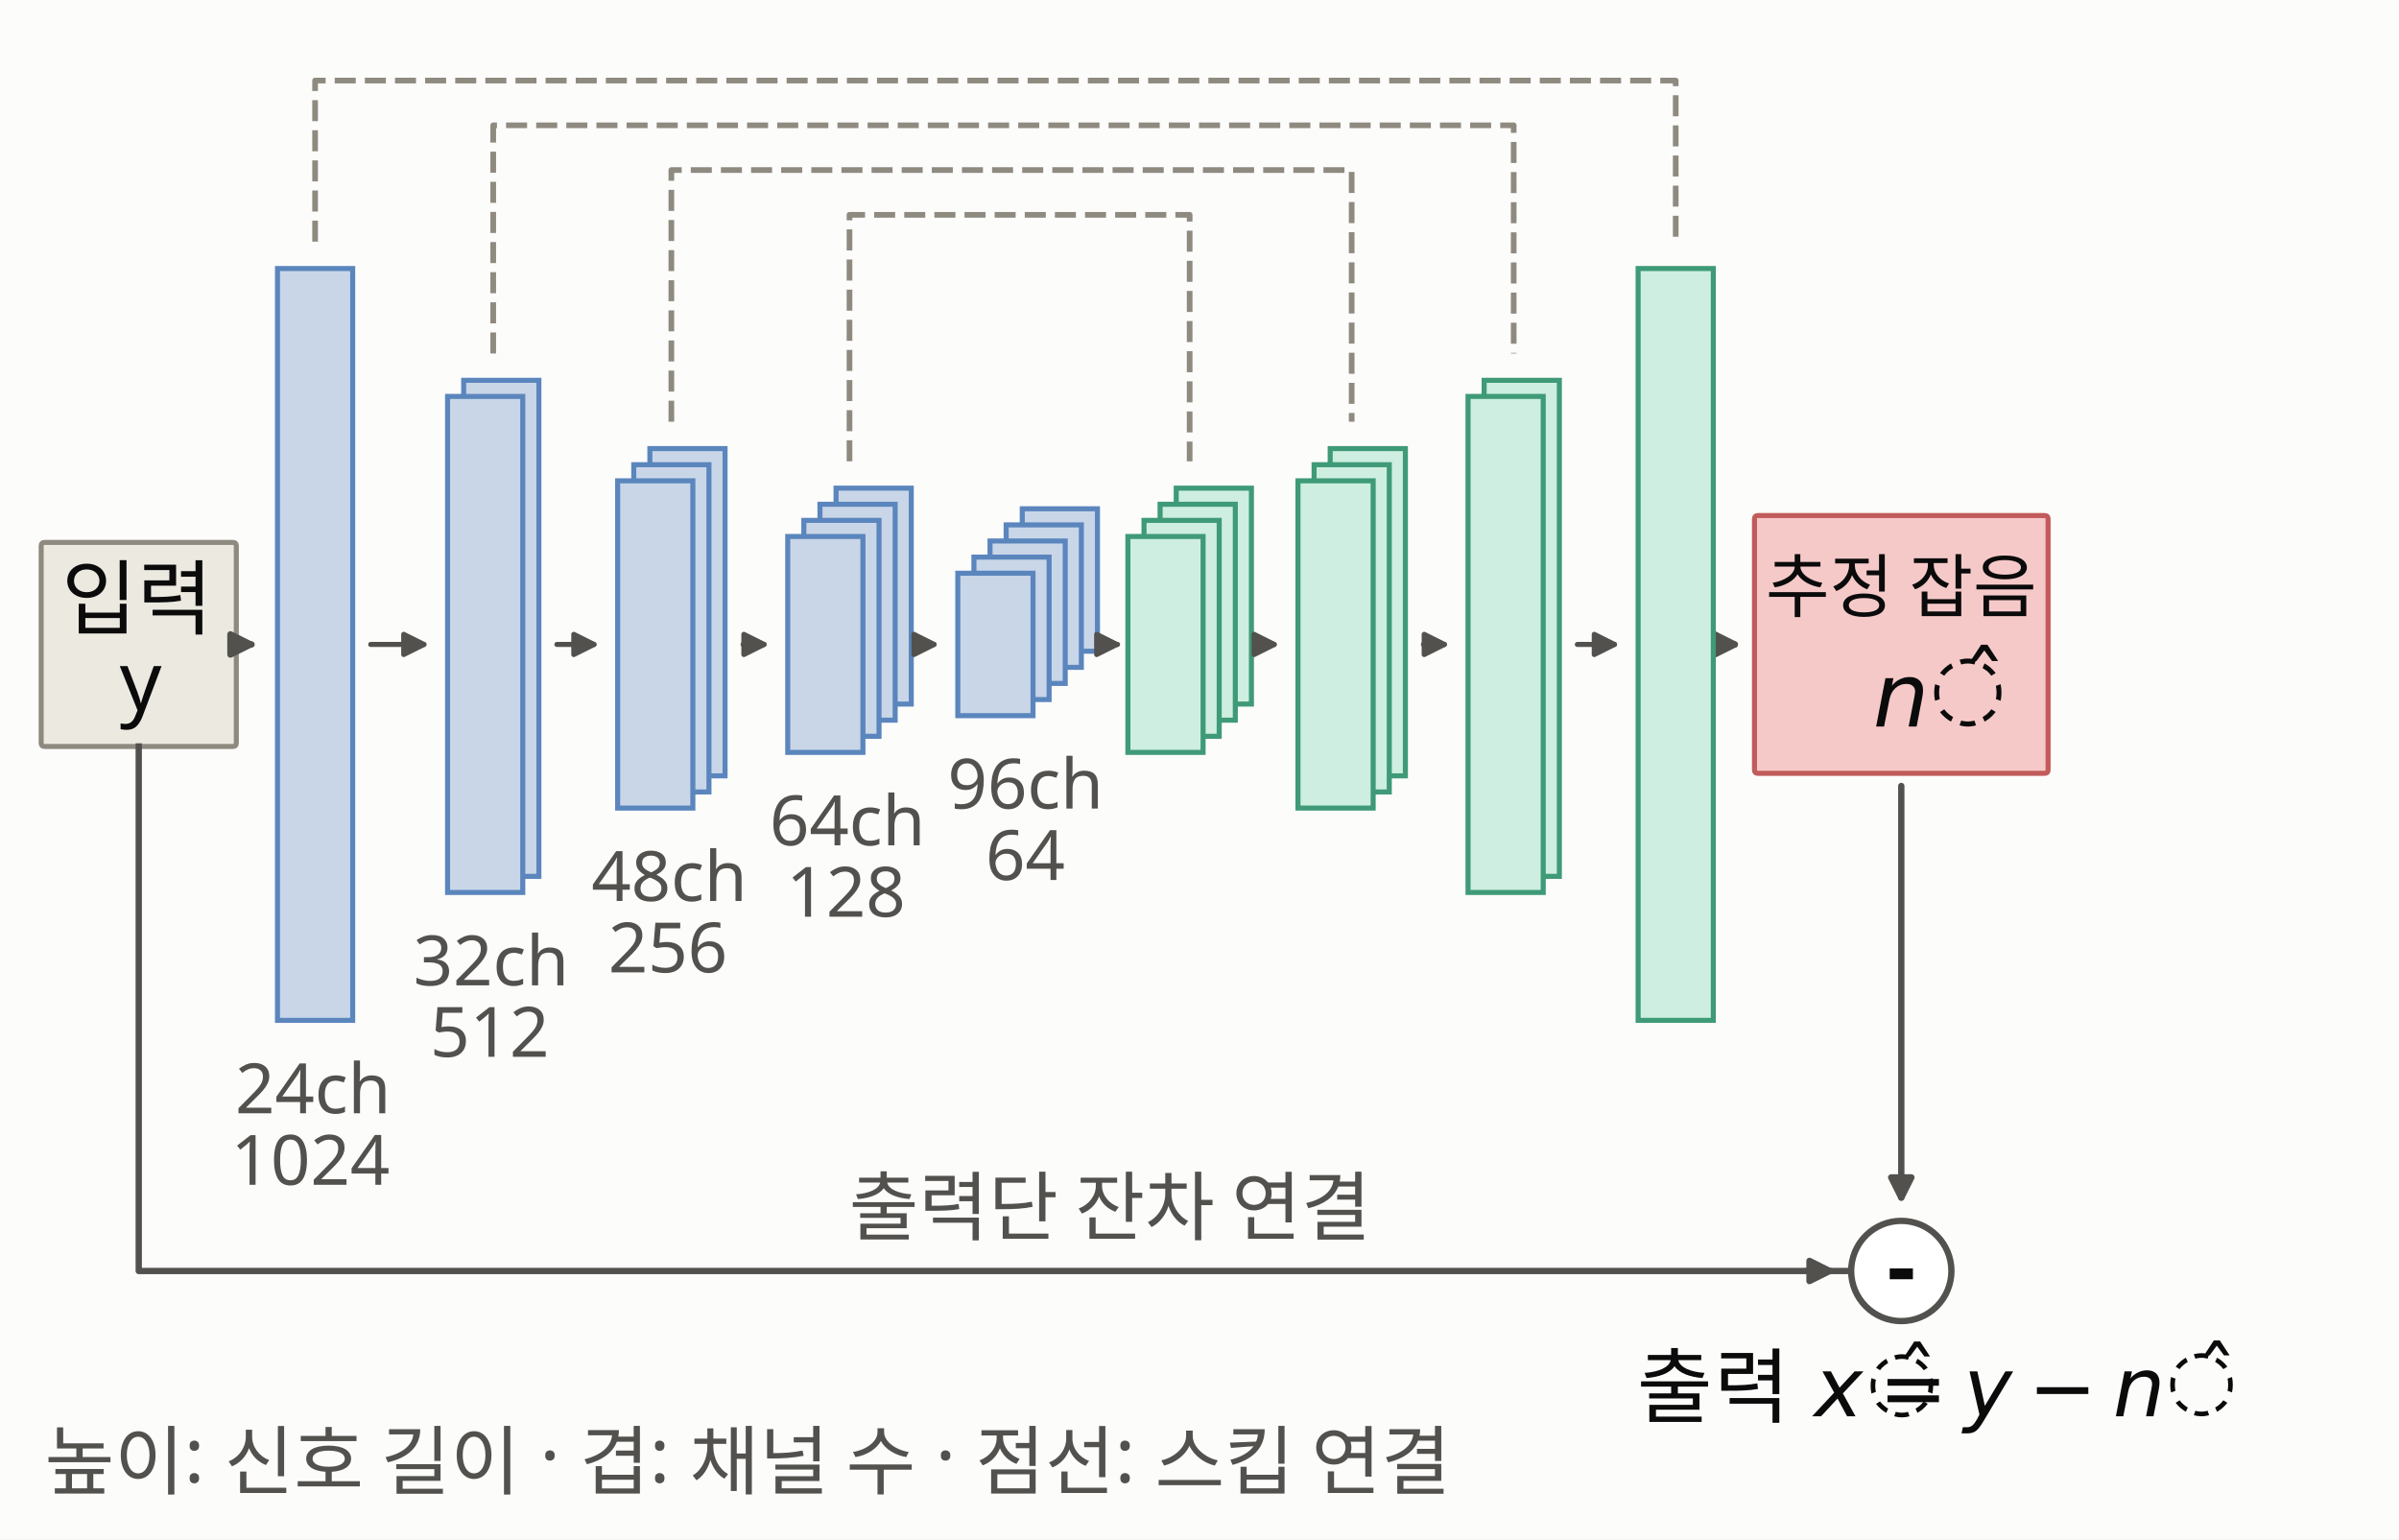
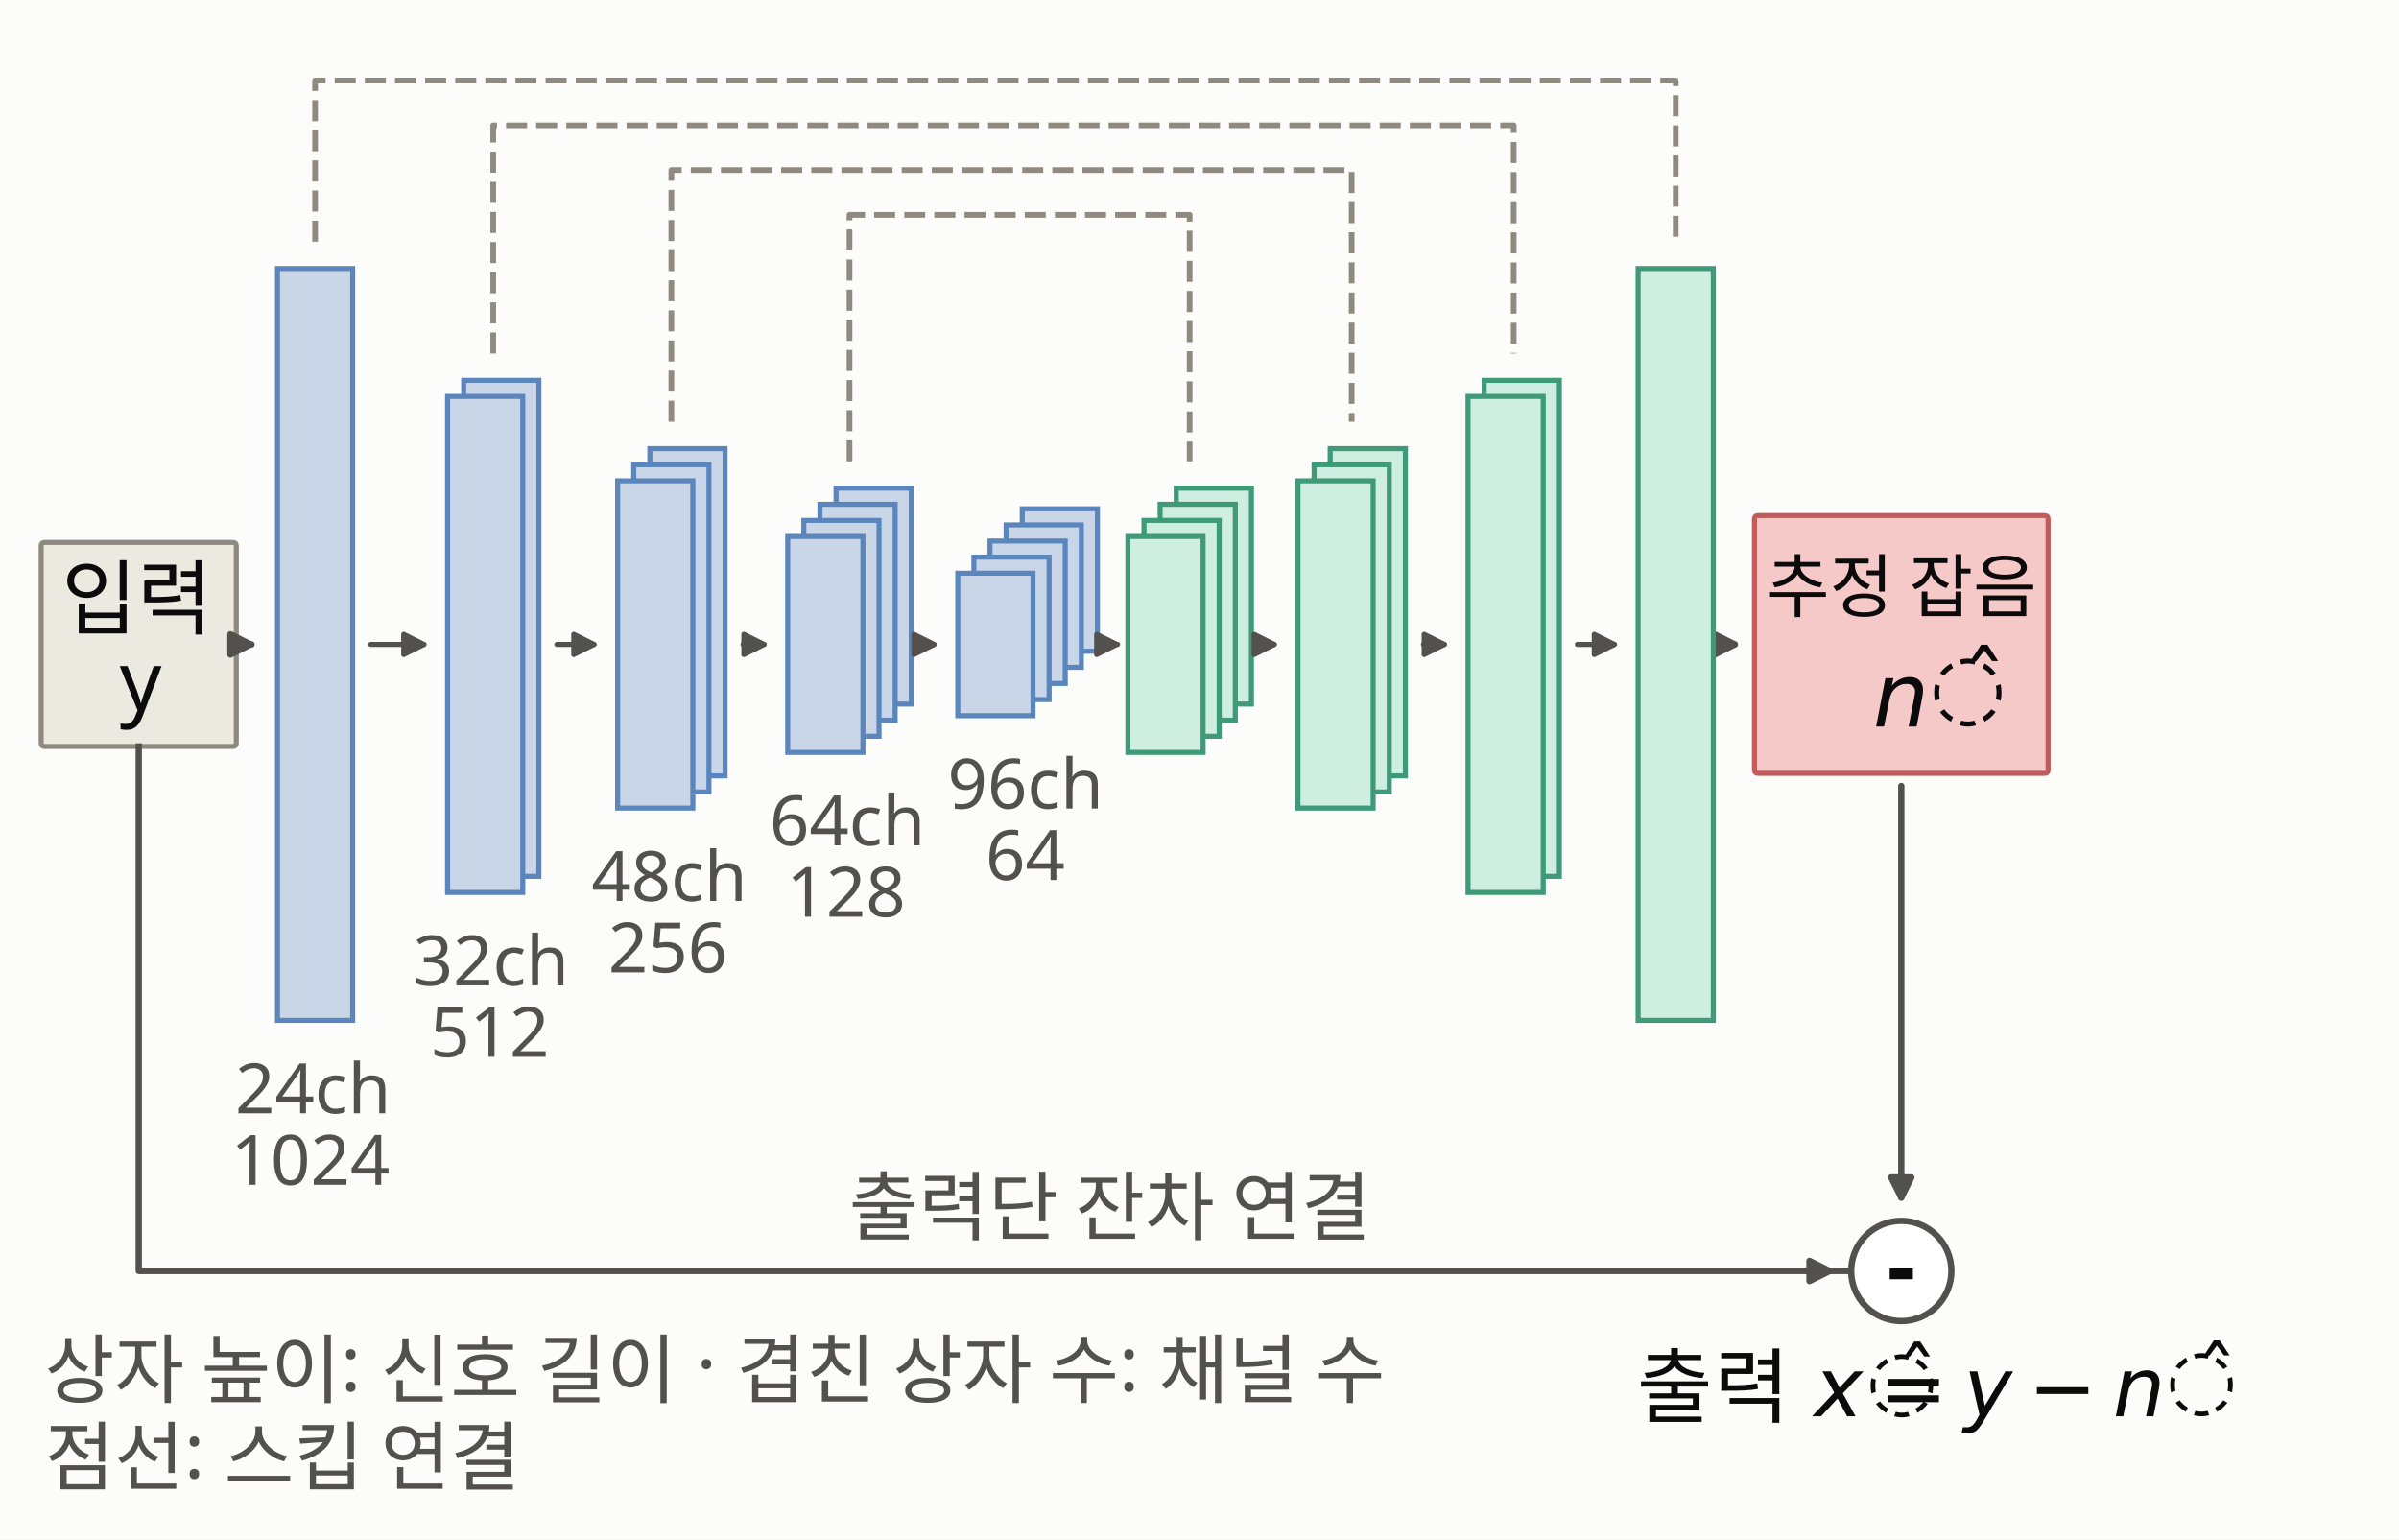
<svg xmlns="http://www.w3.org/2000/svg" width="379.843pt" height="243.78pt" viewBox="0 0 379.843 243.78" version="1.1">
  <defs>
    <style type="text/css">*{stroke-linejoin: round; stroke-linecap: butt}</style>
  </defs>
  <g id="figure_1">
    <g id="patch_1">
      <path d="M 0 243.78  L 379.843 243.78  L 379.843 0  L 0 0  z " style="fill: #fcfcfb" />
    </g>
    <g id="axes_1">
      <g id="patch_2">
-         <path d="M 7.087 118.205  L 36.85 118.205  Q 37.417 118.205 37.417 117.638  L 37.417 86.457  Q 37.417 85.89 36.85 85.89  L 7.087 85.89  Q 6.52 85.89 6.52 86.457  L 6.52 117.638  Q 6.52 118.205 7.087 118.205  z " clip-path="url(#p31cc6f4353)" style="fill: #ece9e1; stroke: #8f8a80; stroke-width: 0.8; stroke-linejoin: miter" />
+         <path d="M 7.087 118.205  L 36.85 118.205  Q 37.417 118.205 37.417 117.638  L 37.417 86.457  Q 37.417 85.89 36.85 85.89  L 7.087 85.89  Q 6.52 85.89 6.52 86.457  L 6.52 117.638  Q 6.52 118.205 7.087 118.205  z " clip-path="url(#p38cf02daf1)" style="fill: #ece9e1; stroke: #8f8a80; stroke-width: 0.8; stroke-linejoin: miter" />
      </g>
      <g id="patch_3">
-         <path d="M 39.419 102.047  Q 40.111 102.047 39.685 102.047  " clip-path="url(#p31cc6f4353)" style="fill: none; stroke: #52514e; stroke-linecap: round" />
-         <path d="M 36.485 100.447  L 39.685 102.047  L 36.485 103.647  z " clip-path="url(#p31cc6f4353)" style="fill: #52514e; stroke: #52514e; stroke-linecap: round" />
+         <path d="M 39.419 102.047  Q 40.111 102.047 39.685 102.047  " clip-path="url(#p38cf02daf1)" style="fill: none; stroke: #52514e; stroke-linecap: round" />
+         <path d="M 36.485 100.447  L 39.685 102.047  L 36.485 103.647  z " clip-path="url(#p38cf02daf1)" style="fill: #52514e; stroke: #52514e; stroke-linecap: round" />
      </g>
      <g id="patch_4">
-         <path d="M 278.362 122.457  L 323.717 122.457  Q 324.283 122.457 324.283 121.89  L 324.283 82.205  Q 324.283 81.638 323.717 81.638  L 278.362 81.638  Q 277.795 81.638 277.795 82.205  L 277.795 121.89  Q 277.795 122.457 278.362 122.457  z " clip-path="url(#p31cc6f4353)" style="fill: #f6c9c9; stroke: #c25b5b; stroke-width: 0.8; stroke-linejoin: miter" />
+         <path d="M 278.362 122.457  L 323.717 122.457  Q 324.283 122.457 324.283 121.89  L 324.283 82.205  Q 324.283 81.638 323.717 81.638  L 278.362 81.638  Q 277.795 81.638 277.795 82.205  L 277.795 121.89  Q 277.795 122.457 278.362 122.457  z " clip-path="url(#p38cf02daf1)" style="fill: #f6c9c9; stroke: #c25b5b; stroke-width: 0.8; stroke-linejoin: miter" />
      </g>
      <g id="patch_5">
-         <path d="M 274.127 102.047  Q 274.96 102.047 274.675 102.047  " clip-path="url(#p31cc6f4353)" style="fill: none; stroke: #52514e; stroke-linecap: round" />
-         <path d="M 271.475 100.447  L 274.675 102.047  L 271.475 103.647  z " clip-path="url(#p31cc6f4353)" style="fill: #52514e; stroke: #52514e; stroke-linecap: round" />
+         <path d="M 274.127 102.047  Q 274.96 102.047 274.675 102.047  " clip-path="url(#p38cf02daf1)" style="fill: none; stroke: #52514e; stroke-linecap: round" />
+         <path d="M 271.475 100.447  L 274.675 102.047  L 271.475 103.647  z " clip-path="url(#p38cf02daf1)" style="fill: #52514e; stroke: #52514e; stroke-linecap: round" />
      </g>
      <g id="patch_6">
-         <path d="M 301.039 209.197  C 303.144 209.197 305.163 208.361 306.652 206.872  C 308.14 205.384 308.976 203.365 308.976 201.26  C 308.976 199.155 308.14 197.136 306.652 195.648  C 305.163 194.159 303.144 193.323 301.039 193.323  C 298.934 193.323 296.915 194.159 295.427 195.648  C 293.939 197.136 293.102 199.155 293.102 201.26  C 293.102 203.365 293.939 205.384 295.427 206.872  C 296.915 208.361 298.934 209.197 301.039 209.197  z " clip-path="url(#p31cc6f4353)" style="fill: #ffffff; stroke: #52514e; stroke-linejoin: miter" />
+         <path d="M 301.039 209.197  C 303.144 209.197 305.163 208.361 306.652 206.872  C 308.14 205.384 308.976 203.365 308.976 201.26  C 308.976 199.155 308.14 197.136 306.652 195.648  C 305.163 194.159 303.144 193.323 301.039 193.323  C 298.934 193.323 296.915 194.159 295.427 195.648  C 293.939 197.136 293.102 199.155 293.102 201.26  C 293.102 203.365 293.939 205.384 295.427 206.872  C 296.915 208.361 298.934 209.197 301.039 209.197  z " clip-path="url(#p38cf02daf1)" style="fill: #ffffff; stroke: #52514e; stroke-linejoin: miter" />
      </g>
      <g id="patch_7">
-         <path d="M 301.039 124.46  Q 301.039 157.61 301.039 189.641  " clip-path="url(#p31cc6f4353)" style="fill: none; stroke: #52514e; stroke-linecap: round" />
-         <path d="M 302.639 186.441  L 301.039 189.641  L 299.439 186.441  z " clip-path="url(#p31cc6f4353)" style="fill: #52514e; stroke: #52514e; stroke-linecap: round" />
+         <path d="M 301.039 124.46  Q 301.039 157.61 301.039 189.641  " clip-path="url(#p38cf02daf1)" style="fill: none; stroke: #52514e; stroke-linecap: round" />
+         <path d="M 302.639 186.441  L 301.039 189.641  L 299.439 186.441  z " clip-path="url(#p38cf02daf1)" style="fill: #52514e; stroke: #52514e; stroke-linecap: round" />
      </g>
      <g id="patch_8">
-         <path d="M 286.035 201.26  Q 288.428 201.26 289.704 201.26  " clip-path="url(#p31cc6f4353)" style="fill: none; stroke: #52514e; stroke-linecap: round" />
-         <path d="M 286.504 199.66  L 289.704 201.26  L 286.504 202.86  z " clip-path="url(#p31cc6f4353)" style="fill: #52514e; stroke: #52514e; stroke-linecap: round" />
+         <path d="M 286.035 201.26  Q 288.428 201.26 289.704 201.26  " clip-path="url(#p38cf02daf1)" style="fill: none; stroke: #52514e; stroke-linecap: round" />
+         <path d="M 286.504 199.66  L 289.704 201.26  L 286.504 202.86  z " clip-path="url(#p38cf02daf1)" style="fill: #52514e; stroke: #52514e; stroke-linecap: round" />
      </g>
      <g id="line2d_1">
-         <path d="M 49.89 38.268  L 49.89 12.756  L 265.323 12.756  L 265.323 38.268  " clip-path="url(#p31cc6f4353)" style="fill: none; stroke-dasharray: 3.33,1.44; stroke-dashoffset: 0; stroke: #8f8a80; stroke-width: 0.9" />
+         <path d="M 49.89 38.268  L 49.89 12.756  L 265.323 12.756  L 265.323 38.268  " clip-path="url(#p38cf02daf1)" style="fill: none; stroke-dasharray: 3.33,1.44; stroke-dashoffset: 0; stroke: #8f8a80; stroke-width: 0.9" />
      </g>
      <g id="line2d_2">
-         <path d="M 78.094 55.971  L 78.094 19.843  L 239.669 19.843  L 239.669 55.971  " clip-path="url(#p31cc6f4353)" style="fill: none; stroke-dasharray: 3.33,1.44; stroke-dashoffset: 0; stroke: #8f8a80; stroke-width: 0.9" />
+         <path d="M 78.094 55.971  L 78.094 19.843  L 239.669 19.843  L 239.669 55.971  " clip-path="url(#p38cf02daf1)" style="fill: none; stroke-dasharray: 3.33,1.44; stroke-dashoffset: 0; stroke: #8f8a80; stroke-width: 0.9" />
      </g>
      <g id="line2d_3">
-         <path d="M 106.299 66.782  L 106.299 26.929  L 214.016 26.929  L 214.016 66.782  " clip-path="url(#p31cc6f4353)" style="fill: none; stroke-dasharray: 3.33,1.44; stroke-dashoffset: 0; stroke: #8f8a80; stroke-width: 0.9" />
+         <path d="M 106.299 66.782  L 106.299 26.929  L 214.016 26.929  L 214.016 66.782  " clip-path="url(#p38cf02daf1)" style="fill: none; stroke-dasharray: 3.33,1.44; stroke-dashoffset: 0; stroke: #8f8a80; stroke-width: 0.9" />
      </g>
      <g id="line2d_4">
-         <path d="M 134.504 73.047  L 134.504 34.016  L 188.362 34.016  L 188.362 73.047  " clip-path="url(#p31cc6f4353)" style="fill: none; stroke-dasharray: 3.33,1.44; stroke-dashoffset: 0; stroke: #8f8a80; stroke-width: 0.9" />
+         <path d="M 134.504 73.047  L 134.504 34.016  L 188.362 34.016  L 188.362 73.047  " clip-path="url(#p38cf02daf1)" style="fill: none; stroke-dasharray: 3.33,1.44; stroke-dashoffset: 0; stroke: #8f8a80; stroke-width: 0.9" />
      </g>
      <g id="line2d_5">
-         <path d="M 21.969 118.205  L 21.969 201.26  L 292.535 201.26  " clip-path="url(#p31cc6f4353)" style="fill: none; stroke: #52514e; stroke-linecap: square" />
+         <path d="M 21.969 118.205  L 21.969 201.26  L 292.535 201.26  " clip-path="url(#p38cf02daf1)" style="fill: none; stroke: #52514e; stroke-linecap: square" />
      </g>
      <g id="text_1">
        <text style="font-size: 11px; font-family: 'Malgun Gothic', 'NanumGothic'; fill: #52514e" transform="translate(37.22945 176.2858)">24ch</text>
        <text style="font-size: 11px; font-family: 'Malgun Gothic', 'NanumGothic'; fill: #52514e" transform="translate(36.55914 187.6107)">1024</text>
      </g>
      <g id="text_2">
        <text style="font-size: 11px; font-family: 'Malgun Gothic', 'NanumGothic'; fill: #52514e" transform="translate(65.43418 156.0318)">32ch</text>
        <text style="font-size: 11px; font-family: 'Malgun Gothic', 'NanumGothic'; fill: #52514e" transform="translate(68.09652 167.3395)">512</text>
      </g>
      <g id="text_3">
        <text style="font-size: 11px; font-family: 'Malgun Gothic', 'NanumGothic'; fill: #52514e" transform="translate(93.6389 142.6692)">48ch</text>
        <text style="font-size: 11px; font-family: 'Malgun Gothic', 'NanumGothic'; fill: #52514e" transform="translate(96.30124 153.9768)">256</text>
      </g>
      <g id="text_4">
        <text style="font-size: 11px; font-family: 'Malgun Gothic', 'NanumGothic'; fill: #52514e" transform="translate(121.8436 133.8531)">64ch</text>
        <text style="font-size: 11px; font-family: 'Malgun Gothic', 'NanumGothic'; fill: #52514e" transform="translate(124.506 145.1607)">128</text>
      </g>
      <g id="text_5">
        <text style="font-size: 11px; font-family: 'Malgun Gothic', 'NanumGothic'; fill: #52514e" transform="translate(150.0483 128.0366)">96ch</text>
        <text style="font-size: 11px; font-family: 'Malgun Gothic', 'NanumGothic'; fill: #52514e" transform="translate(156.0433 139.3443)">64</text>
      </g>
      <g id="text_6">
        <text style="font-size: 13px; font-family: 'Malgun Gothic', 'NanumGothic'; fill: #0b0b0b" transform="translate(9.748504 99.44724)">입력</text>
        <text style="font-size: 13px; font-family: 'Malgun Gothic', 'NanumGothic'; fill: #0b0b0b" transform="translate(18.9521 112.4472)">y</text>
      </g>
      <g id="text_7">
        <text style="font-size: 11px; font-family: 'Malgun Gothic', 'NanumGothic'; text-anchor: middle; fill: #0b0b0b" x="301.039" y="96.843" transform="rotate(-0 301.0394 96.84331)">추정 잡음</text>
      </g>
      <g id="text_8">
        <g style="fill: #0b0b0b" transform="translate(296.5594 115.0943)">
          <text>
            <tspan x="8.906" y="-1.797" style="font-size: 14px; font-family: 'DejaVu Sans'; fill: #0b0b0b">̂</tspan>
            <tspan x="0" y="-0.047" style="font-style: oblique; font-size: 14px; font-family: 'DejaVu Sans'; fill: #0b0b0b">n</tspan>
          </text>
        </g>
      </g>
      <g id="text_9">
        <text style="font-weight: 700; font-size: 14px; font-family: 'Malgun Gothic', 'NanumGothic'; text-anchor: middle; fill: #0b0b0b" x="301.039" y="205.46" transform="rotate(-0 301.0394 205.4598)">-</text>
      </g>
      <g id="text_10">
        <text style="font-size: 12px; font-family: 'Malgun Gothic', 'NanumGothic'; text-anchor: middle; fill: #52514e" x="175.748" y="195.458" transform="rotate(-0 175.748 195.4583)">출력단 잔차 연결</text>
      </g>
      <g id="text_11">
        <g style="fill: #0b0b0b" transform="translate(259.1794 225.2554)">
          <text>
            <tspan x="0" y="-0.984" style="font-size: 13px; font-family: 'Malgun Gothic', 'NanumGothic'; fill: #0b0b0b">출</tspan>
            <tspan x="12.22" y="-0.984" style="font-size: 13px; font-family: 'Malgun Gothic', 'NanumGothic'; fill: #0b0b0b">력</tspan>
            <tspan x="24.44" y="-0.984" style="font-size: 13px; font-family: 'Malgun Gothic', 'NanumGothic'; fill: #0b0b0b"> </tspan>
            <tspan x="36.285" y="-2.438" style="font-size: 13px; font-family: 'DejaVu Sans'; fill: #0b0b0b">̂</tspan>
            <tspan x="38.306" y="-0.984" style="font-size: 13px; font-family: 'DejaVu Sans'; fill: #0b0b0b">=</tspan>
            <tspan x="61.957" y="-0.984" style="font-size: 13px; font-family: 'DejaVu Sans'; fill: #0b0b0b">−</tspan>
            <tspan x="83.724" y="-2.609" style="font-size: 13px; font-family: 'DejaVu Sans'; fill: #0b0b0b">̂</tspan>
            <tspan x="28.08" y="-0.984" style="font-style: oblique; font-size: 13px; font-family: 'DejaVu Sans'; fill: #0b0b0b">x</tspan>
            <tspan x="51.731" y="-0.984" style="font-style: oblique; font-size: 13px; font-family: 'DejaVu Sans'; fill: #0b0b0b">y</tspan>
            <tspan x="75.383" y="-0.984" style="font-style: oblique; font-size: 13px; font-family: 'DejaVu Sans'; fill: #0b0b0b">n</tspan>
          </text>
        </g>
      </g>
      <g id="text_12">
-         <text style="font-size: 12px; font-family: 'Malgun Gothic', 'NanumGothic'; text-anchor: start; fill: #52514e" x="7.087" y="235.71" transform="rotate(-0 7.086614 235.7102)">높이: 신호 길이 · 겹: 채널 수 · 점선: 스킵 연결</text>
+         <text style="font-size: 12px; font-family: 'Malgun Gothic', 'NanumGothic'; fill: #52514e" transform="translate(7.086614 221.238)">상자 높이: 신호 길이 · 겹친 상자 수: 채널 수</text>
+         <text style="font-size: 12px; font-family: 'Malgun Gothic', 'NanumGothic'; fill: #52514e" transform="translate(7.086614 235.0446)">점선: 스킵 연결</text>
      </g>
      <g id="patch_9">
-         <path d="M 161.858 103.121  L 173.764 103.121  L 173.764 80.564  L 161.858 80.564  z " clip-path="url(#p31cc6f4353)" style="fill: #c9d6e8; stroke: #5b86bd; stroke-width: 0.8; stroke-linejoin: miter" />
+         <path d="M 161.858 103.121  L 173.764 103.121  L 173.764 80.564  L 161.858 80.564  z " clip-path="url(#p38cf02daf1)" style="fill: #c9d6e8; stroke: #5b86bd; stroke-width: 0.8; stroke-linejoin: miter" />
      </g>
      <g id="patch_10">
-         <path d="M 132.378 111.489  L 144.283 111.489  L 144.283 77.299  L 132.378 77.299  z " clip-path="url(#p31cc6f4353)" style="fill: #c9d6e8; stroke: #5b86bd; stroke-width: 0.8; stroke-linejoin: miter" />
+         <path d="M 132.378 111.489  L 144.283 111.489  L 144.283 77.299  L 132.378 77.299  z " clip-path="url(#p38cf02daf1)" style="fill: #c9d6e8; stroke: #5b86bd; stroke-width: 0.8; stroke-linejoin: miter" />
      </g>
      <g id="patch_11">
-         <path d="M 159.307 105.672  L 171.213 105.672  L 171.213 83.115  L 159.307 83.115  z " clip-path="url(#p31cc6f4353)" style="fill: #c9d6e8; stroke: #5b86bd; stroke-width: 0.8; stroke-linejoin: miter" />
+         <path d="M 159.307 105.672  L 171.213 105.672  L 171.213 83.115  L 159.307 83.115  z " clip-path="url(#p38cf02daf1)" style="fill: #c9d6e8; stroke: #5b86bd; stroke-width: 0.8; stroke-linejoin: miter" />
      </g>
      <g id="patch_12">
-         <path d="M 186.236 111.489  L 198.142 111.489  L 198.142 77.299  L 186.236 77.299  z " clip-path="url(#p31cc6f4353)" style="fill: #cdeee1; stroke: #3f9a77; stroke-width: 0.8; stroke-linejoin: miter" />
+         <path d="M 186.236 111.489  L 198.142 111.489  L 198.142 77.299  L 186.236 77.299  z " clip-path="url(#p38cf02daf1)" style="fill: #cdeee1; stroke: #3f9a77; stroke-width: 0.8; stroke-linejoin: miter" />
      </g>
      <g id="patch_13">
-         <path d="M 102.898 122.856  L 114.803 122.856  L 114.803 71.034  L 102.898 71.034  z " clip-path="url(#p31cc6f4353)" style="fill: #c9d6e8; stroke: #5b86bd; stroke-width: 0.8; stroke-linejoin: miter" />
+         <path d="M 102.898 122.856  L 114.803 122.856  L 114.803 71.034  L 102.898 71.034  z " clip-path="url(#p38cf02daf1)" style="fill: #c9d6e8; stroke: #5b86bd; stroke-width: 0.8; stroke-linejoin: miter" />
      </g>
      <g id="patch_14">
-         <path d="M 129.827 114.04  L 141.732 114.04  L 141.732 79.85  L 129.827 79.85  z " clip-path="url(#p31cc6f4353)" style="fill: #c9d6e8; stroke: #5b86bd; stroke-width: 0.8; stroke-linejoin: miter" />
+         <path d="M 129.827 114.04  L 141.732 114.04  L 141.732 79.85  L 129.827 79.85  z " clip-path="url(#p38cf02daf1)" style="fill: #c9d6e8; stroke: #5b86bd; stroke-width: 0.8; stroke-linejoin: miter" />
      </g>
      <g id="patch_15">
-         <path d="M 156.756 108.223  L 168.661 108.223  L 168.661 85.667  L 156.756 85.667  z " clip-path="url(#p31cc6f4353)" style="fill: #c9d6e8; stroke: #5b86bd; stroke-width: 0.8; stroke-linejoin: miter" />
+         <path d="M 156.756 108.223  L 168.661 108.223  L 168.661 85.667  L 156.756 85.667  z " clip-path="url(#p38cf02daf1)" style="fill: #c9d6e8; stroke: #5b86bd; stroke-width: 0.8; stroke-linejoin: miter" />
      </g>
      <g id="patch_16">
-         <path d="M 183.685 114.04  L 195.591 114.04  L 195.591 79.85  L 183.685 79.85  z " clip-path="url(#p31cc6f4353)" style="fill: #cdeee1; stroke: #3f9a77; stroke-width: 0.8; stroke-linejoin: miter" />
+         <path d="M 183.685 114.04  L 195.591 114.04  L 195.591 79.85  L 183.685 79.85  z " clip-path="url(#p38cf02daf1)" style="fill: #cdeee1; stroke: #3f9a77; stroke-width: 0.8; stroke-linejoin: miter" />
      </g>
      <g id="patch_17">
-         <path d="M 210.614 122.856  L 222.52 122.856  L 222.52 71.034  L 210.614 71.034  z " clip-path="url(#p31cc6f4353)" style="fill: #cdeee1; stroke: #3f9a77; stroke-width: 0.8; stroke-linejoin: miter" />
+         <path d="M 210.614 122.856  L 222.52 122.856  L 222.52 71.034  L 210.614 71.034  z " clip-path="url(#p38cf02daf1)" style="fill: #cdeee1; stroke: #3f9a77; stroke-width: 0.8; stroke-linejoin: miter" />
      </g>
      <g id="patch_18">
-         <path d="M 73.417 138.77  L 85.323 138.77  L 85.323 60.223  L 73.417 60.223  z " clip-path="url(#p31cc6f4353)" style="fill: #c9d6e8; stroke: #5b86bd; stroke-width: 0.8; stroke-linejoin: miter" />
+         <path d="M 73.417 138.77  L 85.323 138.77  L 85.323 60.223  L 73.417 60.223  z " clip-path="url(#p38cf02daf1)" style="fill: #c9d6e8; stroke: #5b86bd; stroke-width: 0.8; stroke-linejoin: miter" />
      </g>
      <g id="patch_19">
-         <path d="M 100.346 125.407  L 112.252 125.407  L 112.252 73.585  L 100.346 73.585  z " clip-path="url(#p31cc6f4353)" style="fill: #c9d6e8; stroke: #5b86bd; stroke-width: 0.8; stroke-linejoin: miter" />
+         <path d="M 100.346 125.407  L 112.252 125.407  L 112.252 73.585  L 100.346 73.585  z " clip-path="url(#p38cf02daf1)" style="fill: #c9d6e8; stroke: #5b86bd; stroke-width: 0.8; stroke-linejoin: miter" />
      </g>
      <g id="patch_20">
-         <path d="M 127.276 116.591  L 139.181 116.591  L 139.181 82.401  L 127.276 82.401  z " clip-path="url(#p31cc6f4353)" style="fill: #c9d6e8; stroke: #5b86bd; stroke-width: 0.8; stroke-linejoin: miter" />
+         <path d="M 127.276 116.591  L 139.181 116.591  L 139.181 82.401  L 127.276 82.401  z " clip-path="url(#p38cf02daf1)" style="fill: #c9d6e8; stroke: #5b86bd; stroke-width: 0.8; stroke-linejoin: miter" />
      </g>
      <g id="patch_21">
-         <path d="M 154.205 110.774  L 166.11 110.774  L 166.11 88.218  L 154.205 88.218  z " clip-path="url(#p31cc6f4353)" style="fill: #c9d6e8; stroke: #5b86bd; stroke-width: 0.8; stroke-linejoin: miter" />
+         <path d="M 154.205 110.774  L 166.11 110.774  L 166.11 88.218  L 154.205 88.218  z " clip-path="url(#p38cf02daf1)" style="fill: #c9d6e8; stroke: #5b86bd; stroke-width: 0.8; stroke-linejoin: miter" />
      </g>
      <g id="patch_22">
-         <path d="M 181.134 116.591  L 193.039 116.591  L 193.039 82.401  L 181.134 82.401  z " clip-path="url(#p31cc6f4353)" style="fill: #cdeee1; stroke: #3f9a77; stroke-width: 0.8; stroke-linejoin: miter" />
+         <path d="M 181.134 116.591  L 193.039 116.591  L 193.039 82.401  L 181.134 82.401  z " clip-path="url(#p38cf02daf1)" style="fill: #cdeee1; stroke: #3f9a77; stroke-width: 0.8; stroke-linejoin: miter" />
      </g>
      <g id="patch_23">
-         <path d="M 208.063 125.407  L 219.969 125.407  L 219.969 73.585  L 208.063 73.585  z " clip-path="url(#p31cc6f4353)" style="fill: #cdeee1; stroke: #3f9a77; stroke-width: 0.8; stroke-linejoin: miter" />
+         <path d="M 208.063 125.407  L 219.969 125.407  L 219.969 73.585  L 208.063 73.585  z " clip-path="url(#p38cf02daf1)" style="fill: #cdeee1; stroke: #3f9a77; stroke-width: 0.8; stroke-linejoin: miter" />
      </g>
      <g id="patch_24">
-         <path d="M 234.992 138.77  L 246.898 138.77  L 246.898 60.223  L 234.992 60.223  z " clip-path="url(#p31cc6f4353)" style="fill: #cdeee1; stroke: #3f9a77; stroke-width: 0.8; stroke-linejoin: miter" />
+         <path d="M 234.992 138.77  L 246.898 138.77  L 246.898 60.223  L 234.992 60.223  z " clip-path="url(#p38cf02daf1)" style="fill: #cdeee1; stroke: #3f9a77; stroke-width: 0.8; stroke-linejoin: miter" />
      </g>
      <g id="patch_25">
-         <path d="M 43.937 161.575  L 55.843 161.575  L 55.843 42.52  L 43.937 42.52  z " clip-path="url(#p31cc6f4353)" style="fill: #c9d6e8; stroke: #5b86bd; stroke-width: 0.8; stroke-linejoin: miter" />
+         <path d="M 43.937 161.575  L 55.843 161.575  L 55.843 42.52  L 43.937 42.52  z " clip-path="url(#p38cf02daf1)" style="fill: #c9d6e8; stroke: #5b86bd; stroke-width: 0.8; stroke-linejoin: miter" />
      </g>
      <g id="patch_26">
-         <path d="M 70.866 141.321  L 82.772 141.321  L 82.772 62.774  L 70.866 62.774  z " clip-path="url(#p31cc6f4353)" style="fill: #c9d6e8; stroke: #5b86bd; stroke-width: 0.8; stroke-linejoin: miter" />
+         <path d="M 70.866 141.321  L 82.772 141.321  L 82.772 62.774  L 70.866 62.774  z " clip-path="url(#p38cf02daf1)" style="fill: #c9d6e8; stroke: #5b86bd; stroke-width: 0.8; stroke-linejoin: miter" />
      </g>
      <g id="patch_27">
-         <path d="M 97.795 127.958  L 109.701 127.958  L 109.701 76.136  L 97.795 76.136  z " clip-path="url(#p31cc6f4353)" style="fill: #c9d6e8; stroke: #5b86bd; stroke-width: 0.8; stroke-linejoin: miter" />
+         <path d="M 97.795 127.958  L 109.701 127.958  L 109.701 76.136  L 97.795 76.136  z " clip-path="url(#p38cf02daf1)" style="fill: #c9d6e8; stroke: #5b86bd; stroke-width: 0.8; stroke-linejoin: miter" />
      </g>
      <g id="patch_28">
-         <path d="M 124.724 119.142  L 136.63 119.142  L 136.63 84.952  L 124.724 84.952  z " clip-path="url(#p31cc6f4353)" style="fill: #c9d6e8; stroke: #5b86bd; stroke-width: 0.8; stroke-linejoin: miter" />
+         <path d="M 124.724 119.142  L 136.63 119.142  L 136.63 84.952  L 124.724 84.952  z " clip-path="url(#p38cf02daf1)" style="fill: #c9d6e8; stroke: #5b86bd; stroke-width: 0.8; stroke-linejoin: miter" />
      </g>
      <g id="patch_29">
-         <path d="M 151.654 113.326  L 163.559 113.326  L 163.559 90.769  L 151.654 90.769  z " clip-path="url(#p31cc6f4353)" style="fill: #c9d6e8; stroke: #5b86bd; stroke-width: 0.8; stroke-linejoin: miter" />
+         <path d="M 151.654 113.326  L 163.559 113.326  L 163.559 90.769  L 151.654 90.769  z " clip-path="url(#p38cf02daf1)" style="fill: #c9d6e8; stroke: #5b86bd; stroke-width: 0.8; stroke-linejoin: miter" />
      </g>
      <g id="patch_30">
-         <path d="M 178.583 119.142  L 190.488 119.142  L 190.488 84.952  L 178.583 84.952  z " clip-path="url(#p31cc6f4353)" style="fill: #cdeee1; stroke: #3f9a77; stroke-width: 0.8; stroke-linejoin: miter" />
+         <path d="M 178.583 119.142  L 190.488 119.142  L 190.488 84.952  L 178.583 84.952  z " clip-path="url(#p38cf02daf1)" style="fill: #cdeee1; stroke: #3f9a77; stroke-width: 0.8; stroke-linejoin: miter" />
      </g>
      <g id="patch_31">
-         <path d="M 205.512 127.958  L 217.417 127.958  L 217.417 76.136  L 205.512 76.136  z " clip-path="url(#p31cc6f4353)" style="fill: #cdeee1; stroke: #3f9a77; stroke-width: 0.8; stroke-linejoin: miter" />
+         <path d="M 205.512 127.958  L 217.417 127.958  L 217.417 76.136  L 205.512 76.136  z " clip-path="url(#p38cf02daf1)" style="fill: #cdeee1; stroke: #3f9a77; stroke-width: 0.8; stroke-linejoin: miter" />
      </g>
      <g id="patch_32">
-         <path d="M 232.441 141.321  L 244.346 141.321  L 244.346 62.774  L 232.441 62.774  z " clip-path="url(#p31cc6f4353)" style="fill: #cdeee1; stroke: #3f9a77; stroke-width: 0.8; stroke-linejoin: miter" />
+         <path d="M 232.441 141.321  L 244.346 141.321  L 244.346 62.774  L 232.441 62.774  z " clip-path="url(#p38cf02daf1)" style="fill: #cdeee1; stroke: #3f9a77; stroke-width: 0.8; stroke-linejoin: miter" />
      </g>
      <g id="patch_33">
-         <path d="M 259.37 161.575  L 271.276 161.575  L 271.276 42.52  L 259.37 42.52  z " clip-path="url(#p31cc6f4353)" style="fill: #cdeee1; stroke: #3f9a77; stroke-width: 0.8; stroke-linejoin: miter" />
+         <path d="M 259.37 161.575  L 271.276 161.575  L 271.276 42.52  L 259.37 42.52  z " clip-path="url(#p38cf02daf1)" style="fill: #cdeee1; stroke: #3f9a77; stroke-width: 0.8; stroke-linejoin: miter" />
      </g>
      <g id="patch_34">
-         <path d="M 58.693 102.047  Q 63.355 102.047 67.123 102.047  " clip-path="url(#p31cc6f4353)" style="fill: none; stroke: #52514e; stroke-width: 0.8; stroke-linecap: round" />
-         <path d="M 63.923 100.447  L 67.123 102.047  L 63.923 103.647  z " clip-path="url(#p31cc6f4353)" style="fill: #52514e; stroke: #52514e; stroke-width: 0.8; stroke-linecap: round" />
+         <path d="M 58.693 102.047  Q 63.355 102.047 67.123 102.047  " clip-path="url(#p38cf02daf1)" style="fill: none; stroke: #52514e; stroke-width: 0.8; stroke-linecap: round" />
+         <path d="M 63.923 100.447  L 67.123 102.047  L 63.923 103.647  z " clip-path="url(#p38cf02daf1)" style="fill: #52514e; stroke: #52514e; stroke-width: 0.8; stroke-linecap: round" />
      </g>
      <g id="patch_35">
-         <path d="M 88.175 102.047  Q 91.56 102.047 94.051 102.047  " clip-path="url(#p31cc6f4353)" style="fill: none; stroke: #52514e; stroke-width: 0.8; stroke-linecap: round" />
-         <path d="M 90.851 100.447  L 94.051 102.047  L 90.851 103.647  z " clip-path="url(#p31cc6f4353)" style="fill: #52514e; stroke: #52514e; stroke-width: 0.8; stroke-linecap: round" />
+         <path d="M 88.175 102.047  Q 91.56 102.047 94.051 102.047  " clip-path="url(#p38cf02daf1)" style="fill: none; stroke: #52514e; stroke-width: 0.8; stroke-linecap: round" />
+         <path d="M 90.851 100.447  L 94.051 102.047  L 90.851 103.647  z " clip-path="url(#p38cf02daf1)" style="fill: #52514e; stroke: #52514e; stroke-width: 0.8; stroke-linecap: round" />
      </g>
      <g id="patch_36">
-         <path d="M 117.656 102.047  Q 119.765 102.047 120.979 102.047  " clip-path="url(#p31cc6f4353)" style="fill: none; stroke: #52514e; stroke-width: 0.8; stroke-linecap: round" />
-         <path d="M 117.779 100.447  L 120.979 102.047  L 117.779 103.647  z " clip-path="url(#p31cc6f4353)" style="fill: #52514e; stroke: #52514e; stroke-width: 0.8; stroke-linecap: round" />
+         <path d="M 117.656 102.047  Q 119.765 102.047 120.979 102.047  " clip-path="url(#p38cf02daf1)" style="fill: none; stroke: #52514e; stroke-width: 0.8; stroke-linecap: round" />
+         <path d="M 117.779 100.447  L 120.979 102.047  L 117.779 103.647  z " clip-path="url(#p38cf02daf1)" style="fill: #52514e; stroke: #52514e; stroke-width: 0.8; stroke-linecap: round" />
      </g>
      <g id="patch_37">
-         <path d="M 147.135 102.047  Q 147.968 102.047 147.906 102.047  " clip-path="url(#p31cc6f4353)" style="fill: none; stroke: #52514e; stroke-width: 0.8; stroke-linecap: round" />
-         <path d="M 144.706 100.447  L 147.906 102.047  L 144.706 103.647  z " clip-path="url(#p31cc6f4353)" style="fill: #52514e; stroke: #52514e; stroke-width: 0.8; stroke-linecap: round" />
+         <path d="M 147.135 102.047  Q 147.968 102.047 147.906 102.047  " clip-path="url(#p38cf02daf1)" style="fill: none; stroke: #52514e; stroke-width: 0.8; stroke-linecap: round" />
+         <path d="M 144.706 100.447  L 147.906 102.047  L 144.706 103.647  z " clip-path="url(#p38cf02daf1)" style="fill: #52514e; stroke: #52514e; stroke-width: 0.8; stroke-linecap: round" />
      </g>
      <g id="patch_38">
-         <path d="M 176.615 102.047  Q 177.174 102.047 176.838 102.047  " clip-path="url(#p31cc6f4353)" style="fill: none; stroke: #52514e; stroke-width: 0.8; stroke-linecap: round" />
-         <path d="M 173.638 100.447  L 176.838 102.047  L 173.638 103.647  z " clip-path="url(#p31cc6f4353)" style="fill: #52514e; stroke: #52514e; stroke-width: 0.8; stroke-linecap: round" />
+         <path d="M 176.615 102.047  Q 177.174 102.047 176.838 102.047  " clip-path="url(#p38cf02daf1)" style="fill: none; stroke: #52514e; stroke-width: 0.8; stroke-linecap: round" />
+         <path d="M 173.638 100.447  L 176.838 102.047  L 173.638 103.647  z " clip-path="url(#p38cf02daf1)" style="fill: #52514e; stroke: #52514e; stroke-width: 0.8; stroke-linecap: round" />
      </g>
      <g id="patch_39">
-         <path d="M 200.994 102.047  Q 201.826 102.047 201.765 102.047  " clip-path="url(#p31cc6f4353)" style="fill: none; stroke: #52514e; stroke-width: 0.8; stroke-linecap: round" />
-         <path d="M 198.565 100.447  L 201.765 102.047  L 198.565 103.647  z " clip-path="url(#p31cc6f4353)" style="fill: #52514e; stroke: #52514e; stroke-width: 0.8; stroke-linecap: round" />
+         <path d="M 200.994 102.047  Q 201.826 102.047 201.765 102.047  " clip-path="url(#p38cf02daf1)" style="fill: none; stroke: #52514e; stroke-width: 0.8; stroke-linecap: round" />
+         <path d="M 198.565 100.447  L 201.765 102.047  L 198.565 103.647  z " clip-path="url(#p38cf02daf1)" style="fill: #52514e; stroke: #52514e; stroke-width: 0.8; stroke-linecap: round" />
      </g>
      <g id="patch_40">
-         <path d="M 225.373 102.047  Q 227.481 102.047 228.695 102.047  " clip-path="url(#p31cc6f4353)" style="fill: none; stroke: #52514e; stroke-width: 0.8; stroke-linecap: round" />
-         <path d="M 225.495 100.447  L 228.695 102.047  L 225.495 103.647  z " clip-path="url(#p31cc6f4353)" style="fill: #52514e; stroke: #52514e; stroke-width: 0.8; stroke-linecap: round" />
+         <path d="M 225.373 102.047  Q 227.481 102.047 228.695 102.047  " clip-path="url(#p38cf02daf1)" style="fill: none; stroke: #52514e; stroke-width: 0.8; stroke-linecap: round" />
+         <path d="M 225.495 100.447  L 228.695 102.047  L 225.495 103.647  z " clip-path="url(#p38cf02daf1)" style="fill: #52514e; stroke: #52514e; stroke-width: 0.8; stroke-linecap: round" />
      </g>
      <g id="patch_41">
-         <path d="M 249.749 102.047  Q 253.135 102.047 255.625 102.047  " clip-path="url(#p31cc6f4353)" style="fill: none; stroke: #52514e; stroke-width: 0.8; stroke-linecap: round" />
-         <path d="M 252.425 100.447  L 255.625 102.047  L 252.425 103.647  z " clip-path="url(#p31cc6f4353)" style="fill: #52514e; stroke: #52514e; stroke-width: 0.8; stroke-linecap: round" />
+         <path d="M 249.749 102.047  Q 253.135 102.047 255.625 102.047  " clip-path="url(#p38cf02daf1)" style="fill: none; stroke: #52514e; stroke-width: 0.8; stroke-linecap: round" />
+         <path d="M 252.425 100.447  L 255.625 102.047  L 252.425 103.647  z " clip-path="url(#p38cf02daf1)" style="fill: #52514e; stroke: #52514e; stroke-width: 0.8; stroke-linecap: round" />
      </g>
    </g>
  </g>
  <defs>
-     <clipPath id="p31cc6f4353">
+     <clipPath id="p38cf02daf1">
      <rect x="0" y="0" width="379.843" height="243.78" />
    </clipPath>
  </defs>
</svg>
